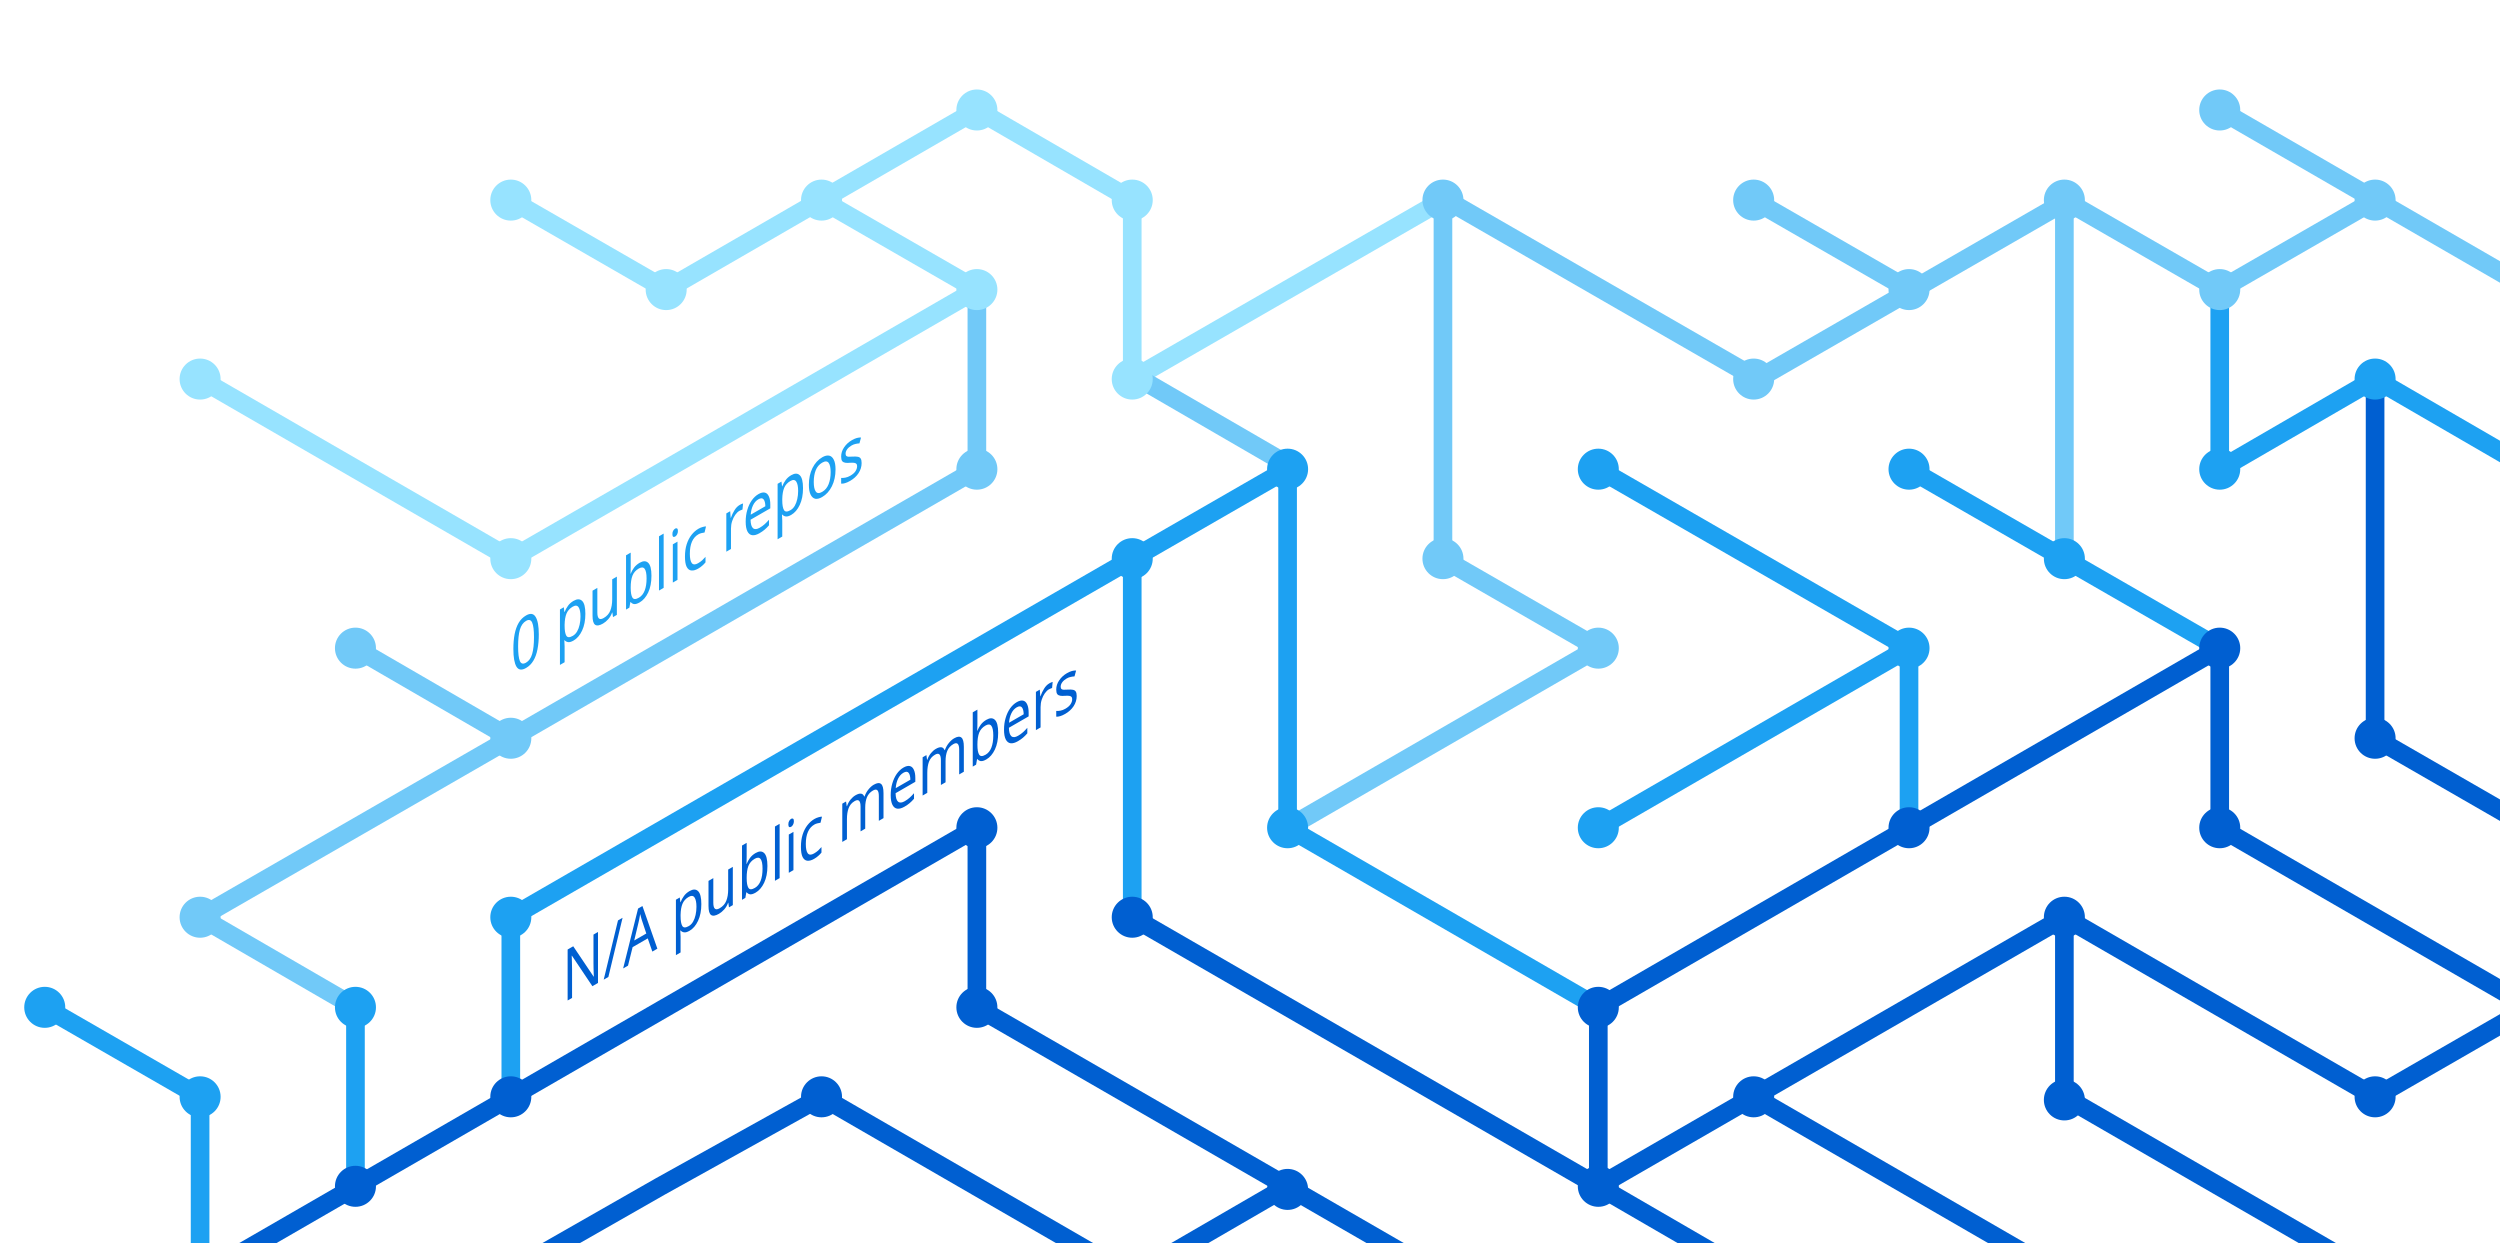
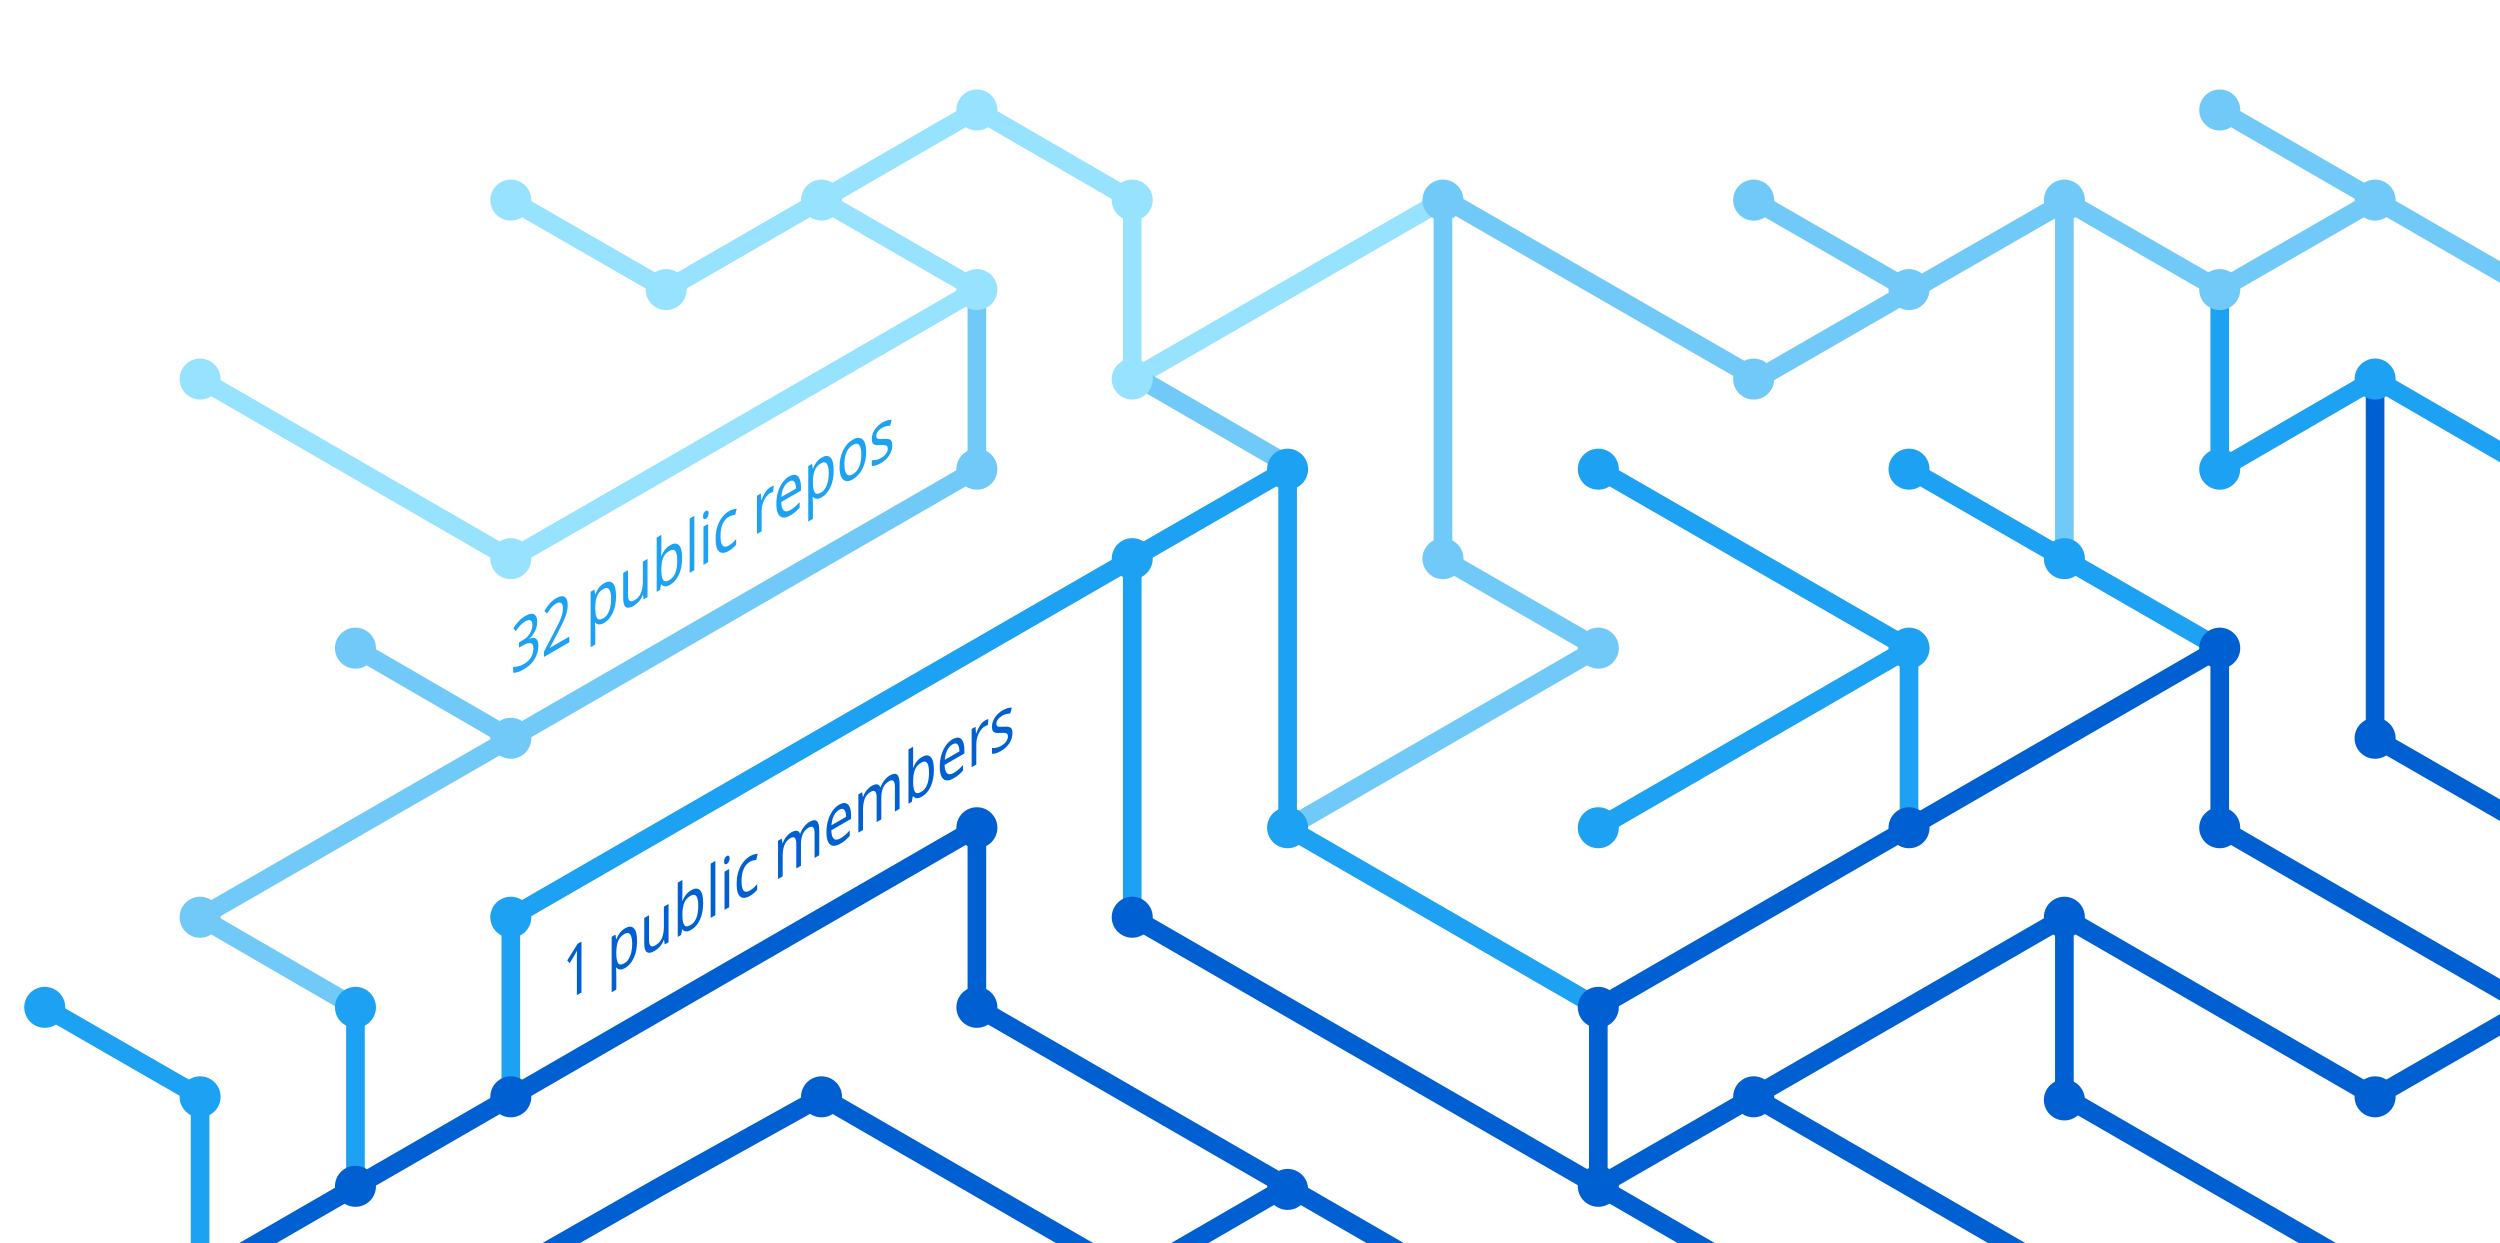
<svg xmlns="http://www.w3.org/2000/svg" version="1.1" x="0px" y="0px" viewBox="0 0 402.3 200" style="enable-background:new 0 0 402.3 200;" xml:space="preserve">
  <style type="text/css">
	.st0{display:none;}
	.st1{fill:none;stroke:#005FD1;stroke-width:3;stroke-miterlimit:10;}
	.st2{fill:none;stroke:#1DA1F2;stroke-width:3;stroke-miterlimit:10;}
	.st3{fill:none;stroke:#FBAD1B;stroke-width:3;stroke-miterlimit:10;}
	.st4{fill:none;stroke:#71C9F8;stroke-width:3;stroke-miterlimit:10;}
	.st5{fill:none;stroke:#199855;stroke-width:3;stroke-miterlimit:10;}
	.st6{fill:none;stroke:#000000;stroke-width:3;stroke-miterlimit:10;}
	.st7{fill:none;stroke:#97E3FF;stroke-width:3;stroke-miterlimit:10;}
	.st8{fill:none;stroke:#70C5DC;stroke-width:3;stroke-miterlimit:10;}
	.st9{fill:none;stroke:#DF235F;stroke-miterlimit:10;}
	.st10{fill:#1A5CA7;}
	.st11{fill:#1DA1F2;}
	.st12{fill:#97E3FF;}
	.st13{fill:#71C9F8;}
	.st14{fill:#005FD1;}
	.st15{font-family:'HelveticaNeue-Bold';}
	.st16{font-size:11.5px;}
</style>
  <g id="guides" class="st0">
</g>
  <g id="lines">
    <polyline class="st1" points="382.2,205.4 332.2,176.5 332.2,147.6  " />
    <polyline class="st1" points="357.2,104.3 357.2,133.2 407.2,162.1  " />
    <line class="st2" x1="307.2" y1="104.3" x2="257.2" y2="133.2" />
    <line class="st1" x1="332.2" y1="205.4" x2="282.2" y2="176.5" />
    <polyline class="st4" points="157.2,46.6 157.2,75.5 82.2,118.8 32.2,147.6 57.2,162.1  " />
    <polyline class="st2" points="82.2,176.5 82.2,147.6 182.2,89.9 182.2,147.6  " />
    <polyline class="st1" points="207.2,190.9 182.2,205.4 132.2,176.5 106.3,190.9 80.9,205.4  " />
    <polyline class="st1" points="32.2,205.4 157.2,133.2 157.2,162.1 232.2,205.4  " />
    <line class="st2" x1="307.2" y1="133.2" x2="307.2" y2="104.3" />
    <polyline class="st2" points="257.2,162.1 207.2,133.2 207.2,75.5 182.2,89.9  " />
    <polyline class="st7" points="32.2,61 82.2,89.9 107.2,75.5 157.2,46.6 132.2,32.2  " />
    <line class="st4" x1="57.2" y1="104.3" x2="82.2" y2="118.8" />
    <polyline class="st4" points="207.2,133.2 257.2,104.3 232.2,89.9 232.2,32.2  " />
    <polyline class="st1" points="407.2,162.1 382.2,176.5 332.2,147.6 257.2,190.9  " />
    <line class="st4" x1="282.2" y1="32.2" x2="307.2" y2="46.6" />
    <polyline class="st7" points="232.2,32.2 182.2,61 182.2,32.2 157.2,17.7 107.2,46.6 82.2,32.2  " />
    <line class="st1" x1="257.2" y1="162.1" x2="257.2" y2="190.9" />
    <line class="st1" x1="257.2" y1="190.9" x2="282.2" y2="205.4" />
    <line class="st2" x1="257.2" y1="75.5" x2="307.2" y2="104.3" />
    <line class="st4" x1="407.2" y1="46.6" x2="357.2" y2="17.7" />
    <polyline class="st2" points="307.2,75.5 332.2,89.9 357.2,104.3  " />
    <line class="st4" x1="332.2" y1="32.2" x2="332.2" y2="89.9" />
    <polyline class="st2" points="407.2,75.5 382.2,61 357.2,75.5 357.2,46.6  " />
    <polyline class="st1" points="382.2,61 382.2,118.8 407.2,133.2  " />
    <line class="st1" x1="257.2" y1="162.1" x2="357.2" y2="104.3" />
    <line class="st4" x1="183.5" y1="61" x2="208.5" y2="75.5" />
    <line class="st2" x1="57.2" y1="162.1" x2="57.2" y2="191.4" />
    <polyline class="st4" points="332.2,32.2 357.2,46.6 382.2,32.2  " />
    <polyline class="st4" points="332.8,32.2 282.8,61 232.8,32.2  " />
    <line class="st1" x1="182.2" y1="147.6" x2="257.2" y2="190.9" />
    <polyline class="st2" points="32.2,205.4 32.2,176.5 7.2,162.1  " />
  </g>
  <g id="circles">
    <circle class="st11" cx="32.2" cy="176.5" r="3.3" />
    <circle class="st12" cx="132.2" cy="32.2" r="3.3" />
    <circle class="st12" cx="107.2" cy="46.6" r="3.3" />
    <circle class="st12" cx="82.2" cy="32.2" r="3.3" />
    <circle class="st13" cx="232.2" cy="32.2" r="3.3" />
    <circle class="st12" cx="182.2" cy="61" r="3.3" />
    <circle class="st11" cx="182.2" cy="89.9" r="3.3" />
    <circle class="st12" cx="157.2" cy="46.6" r="3.3" />
    <circle class="st11" cx="207.2" cy="75.5" r="3.3" />
    <circle class="st13" cx="82.2" cy="118.8" r="3.3" />
    <circle class="st12" cx="32.2" cy="61" r="3.3" />
    <circle class="st13" cx="57.2" cy="104.3" r="3.3" />
    <circle class="st14" cx="82.2" cy="176.5" r="3.3" />
    <circle class="st14" cx="57.2" cy="190.9" r="3.3" />
    <circle class="st14" cx="207.2" cy="191.4" r="3.3" />
    <circle class="st11" cx="257.2" cy="133.2" r="3.3" />
    <circle class="st11" cx="257.2" cy="75.5" r="3.3" />
    <circle class="st13" cx="282.2" cy="32.2" r="3.3" />
    <circle class="st11" cx="307.2" cy="104.3" r="3.3" />
    <circle class="st13" cx="307.2" cy="46.6" r="3.3" />
    <circle class="st14" cx="257.2" cy="190.9" r="3.3" />
    <circle class="st11" cx="207.2" cy="133.2" r="3.3" />
    <circle class="st14" cx="257.2" cy="162.1" r="3.3" />
    <circle class="st14" cx="282.2" cy="176.5" r="3.3" />
    <circle class="st14" cx="307.2" cy="133.2" r="3.3" />
    <circle class="st13" cx="32.2" cy="147.6" r="3.3" />
    <circle class="st11" cx="82.2" cy="147.6" r="3.3" />
    <circle class="st14" cx="132.2" cy="176.5" r="3.3" />
    <circle class="st13" cx="232.2" cy="89.9" r="3.3" />
    <circle class="st13" cx="157.2" cy="75.5" r="3.3" />
    <circle class="st14" cx="182.2" cy="147.6" r="3.3" />
    <circle class="st14" cx="157.2" cy="133.2" r="3.3" />
    <circle class="st14" cx="157.2" cy="162.1" r="3.3" />
    <circle class="st13" cx="257.2" cy="104.3" r="3.3" />
    <circle class="st13" cx="282.2" cy="61" r="3.3" />
    <circle class="st12" cx="182.2" cy="32.2" r="3.3" />
    <circle class="st12" cx="157.2" cy="17.7" r="3.3" />
    <circle class="st12" cx="82.2" cy="89.9" r="3.3" />
    <circle class="st11" cx="57.2" cy="162.1" r="3.3" />
    <circle class="st14" cx="332.2" cy="147.6" r="3.3" />
    <circle class="st14" cx="332.2" cy="177" r="3.3" />
    <circle class="st14" cx="357.2" cy="104.3" r="3.3" />
    <circle class="st11" cx="307.2" cy="75.5" r="3.3" />
    <circle class="st14" cx="357.2" cy="133.2" r="3.3" />
    <circle class="st11" cx="332.2" cy="89.9" r="3.3" />
    <circle class="st13" cx="332.2" cy="32.2" r="3.3" />
    <circle class="st13" cx="357.2" cy="17.7" r="3.3" />
    <circle class="st13" cx="357.2" cy="46.6" r="3.3" />
    <circle class="st13" cx="382.2" cy="32.2" r="3.3" />
    <circle class="st11" cx="357.2" cy="75.5" r="3.3" />
    <circle class="st11" cx="382.2" cy="61" r="3.3" />
    <circle class="st14" cx="382.2" cy="118.8" r="3.3" />
    <circle class="st14" cx="382.2" cy="176.5" r="3.3" />
    <circle class="st11" cx="7.2" cy="162.1" r="3.3" />
  </g>
  <g id="text">
-     <text transform="matrix(0.75 -0.433 0 1 90.5106 161.479)" class="st14 st15 st16">N/A public members</text>
-     <text transform="matrix(0.75 -0.433 0 1 82.1912 108.8037)" class="st11 st15 st16">0 public repos</text>
+     <text transform="matrix(0.75 -0.433 0 1 90.5106 161.479)" class="st14 st15 st16">1 public members</text>
+     <text transform="matrix(0.75 -0.433 0 1 82.1912 108.8037)" class="st11 st15 st16">32 public repos</text>
  </g>
</svg>
